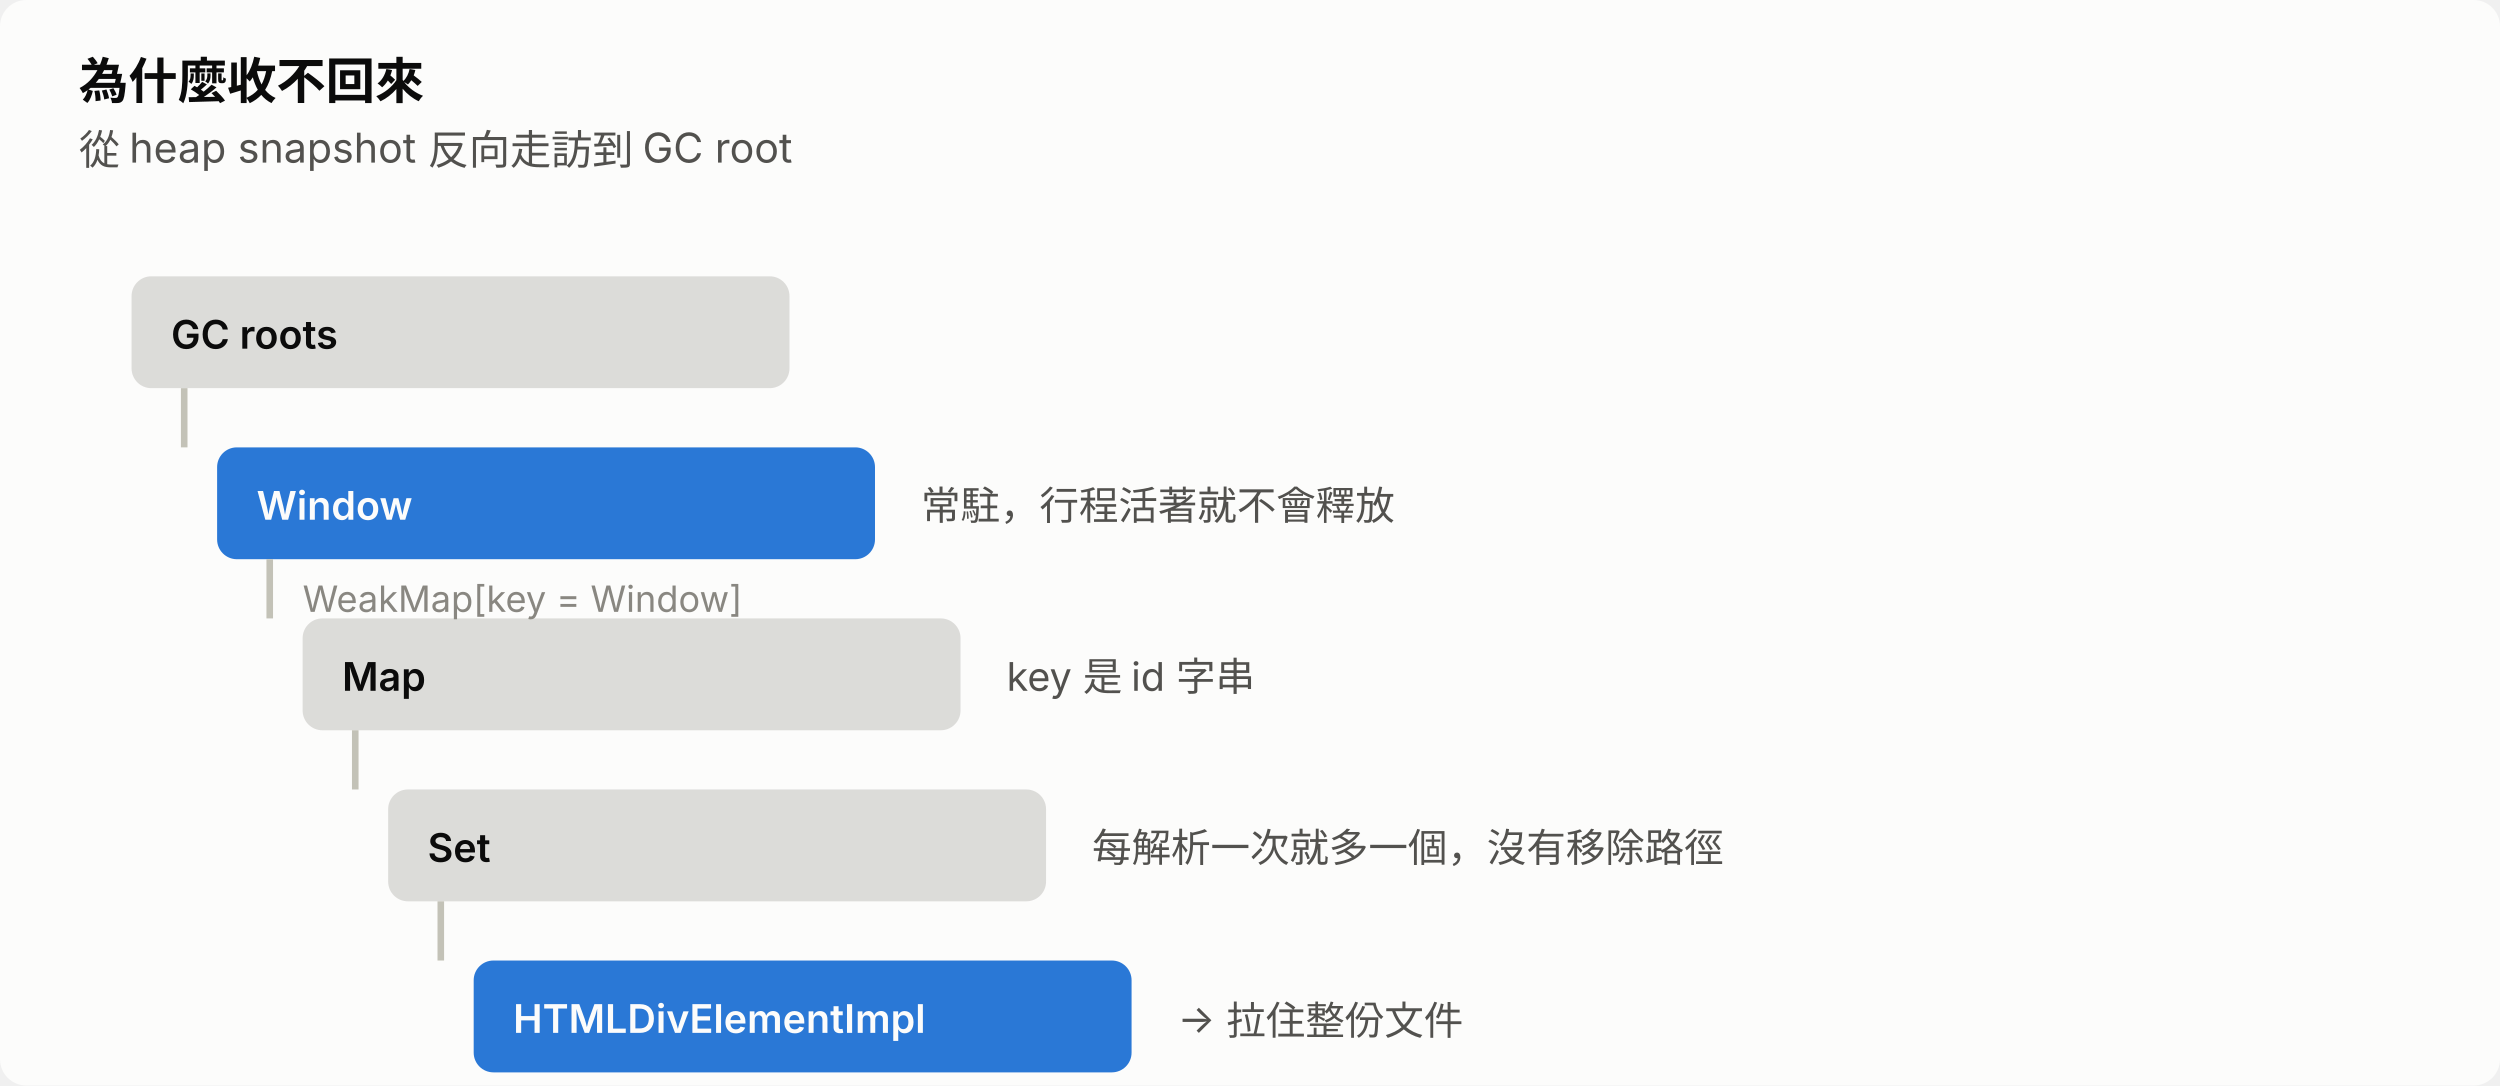
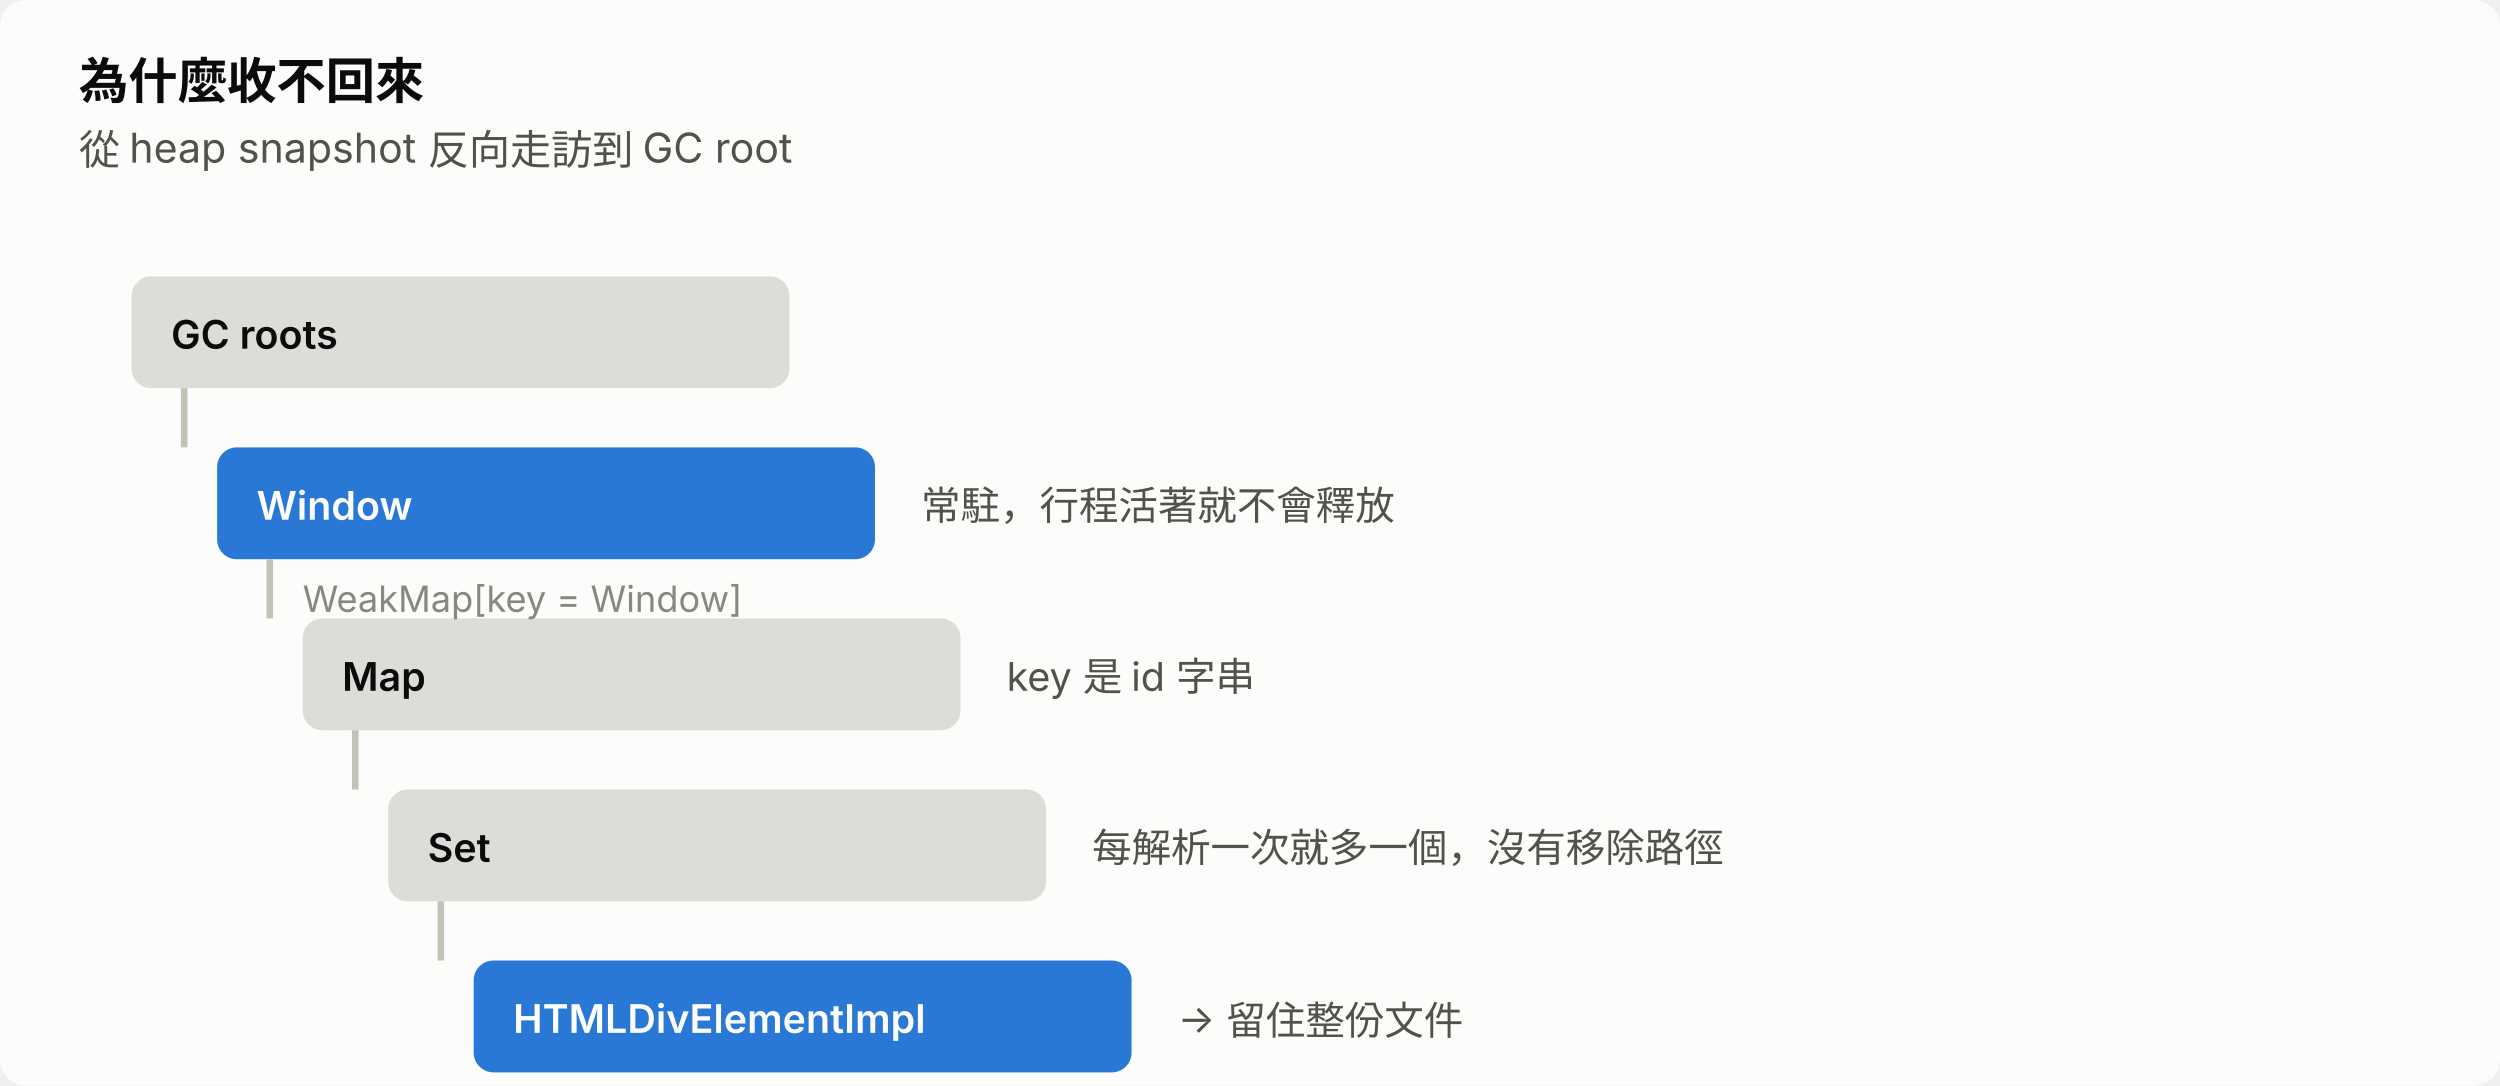
<svg xmlns="http://www.w3.org/2000/svg" viewBox="0 0 760 330" width="760" height="330" role="img" aria-labelledby="t d">
  <style>
    .s { fill: #fcfcfb }
    .ink { fill: #0b0b0b }  .ink2 { fill: #52514e }
    .muted { fill: #898781 }
    .grid { stroke: #e1e0d9 }  .axis { stroke: #c3c2b7 }
    .accent { fill: #2a78d6 }  .context { fill: #898781 }
    .gap { stroke: #fcfcfb }
    text { font-family: system-ui, -apple-system, "Segoe UI", "PingFang TC", "Noto Sans TC", sans-serif; }
    .t   { font-size: 15px; font-weight: 600 }
    .st  { font-size: 12.5px }
    .lbl { font-size: 12px }
    .val { font-size: 12px; font-weight: 600 }
    .tick { font-size: 11px; font-variant-numeric: tabular-nums }
    @media (prefers-color-scheme: dark) {
      .s { fill: #1a1a19 }
      .ink { fill: #ffffff }  .ink2 { fill: #c3c2b7 }
      .muted { fill: #898781 }
      .grid { stroke: #2c2c2a }  .axis { stroke: #383835 }
      .accent { fill: #3987e5 }  .context { fill: #898781 }
      .gap { stroke: #1a1a19 }
    }
  </style>
  <rect width="760" height="330" rx="8" class="s" />
  <text x="24" y="30" class="t ink">為什麼收不回來</text>
  <text x="24" y="50" class="st ink2">從 heap snapshot 反向走訪到 GC root</text>
  <rect x="40" y="84" width="200" height="34" rx="6" class="context" opacity="0.28" />
  <text x="52" y="106" class="lbl ink" font-weight="600">GC roots</text>
  <line x1="56" y1="118" x2="56" y2="136" class="axis" stroke-width="2" />
  <rect x="66" y="136" width="200" height="34" rx="6" class="accent" opacity="1" />
  <text x="78" y="158" class="lbl s" font-weight="600">Window</text>
  <text x="280" y="158" class="lbl ink2">常駐，行程活著就不會釋放</text>
  <line x1="82" y1="170" x2="82" y2="188" class="axis" stroke-width="2" />
  <text x="92" y="186" class="tick muted">WeakMap[key = Window]</text>
  <rect x="92" y="188" width="200" height="34" rx="6" class="context" opacity="0.28" />
  <text x="104" y="210" class="lbl ink" font-weight="600">Map</text>
  <text x="306" y="210" class="lbl ink2">key 是 id 字串</text>
  <line x1="108" y1="222" x2="108" y2="240" class="axis" stroke-width="2" />
  <rect x="118" y="240" width="200" height="34" rx="6" class="context" opacity="0.28" />
  <text x="130" y="262" class="lbl ink" font-weight="600">Set</text>
  <text x="332" y="262" class="lbl ink2">每解析一次就多一個，沒有移除路徑</text>
  <line x1="134" y1="274" x2="134" y2="292" class="axis" stroke-width="2" />
  <rect x="144" y="292" width="200" height="34" rx="6" class="accent" opacity="1" />
  <text x="156" y="314" class="lbl s" font-weight="600">HTMLDivElementImpl</text>
-   <text x="358" y="314" class="lbl ink2">→ 拉住整份文件</text>
+   <text x="358" y="314" class="lbl ink2">→ 留住整份文件</text>
</svg>
